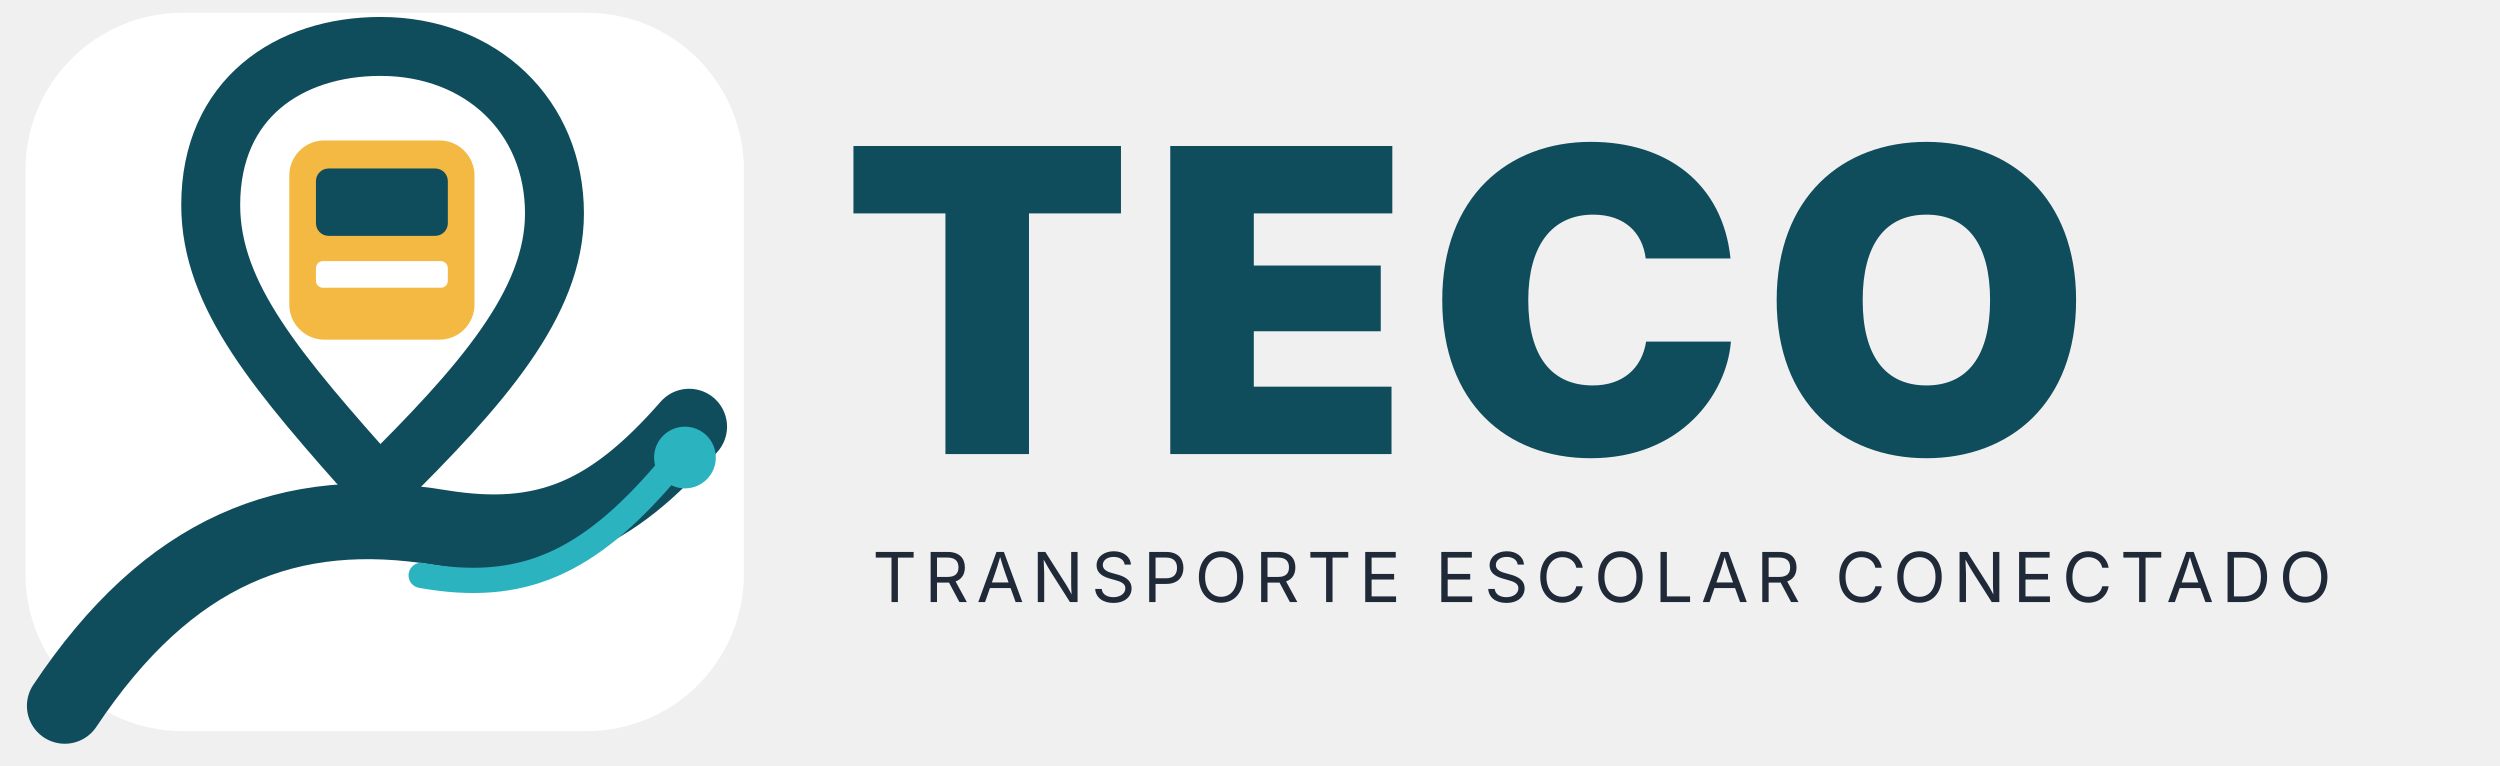
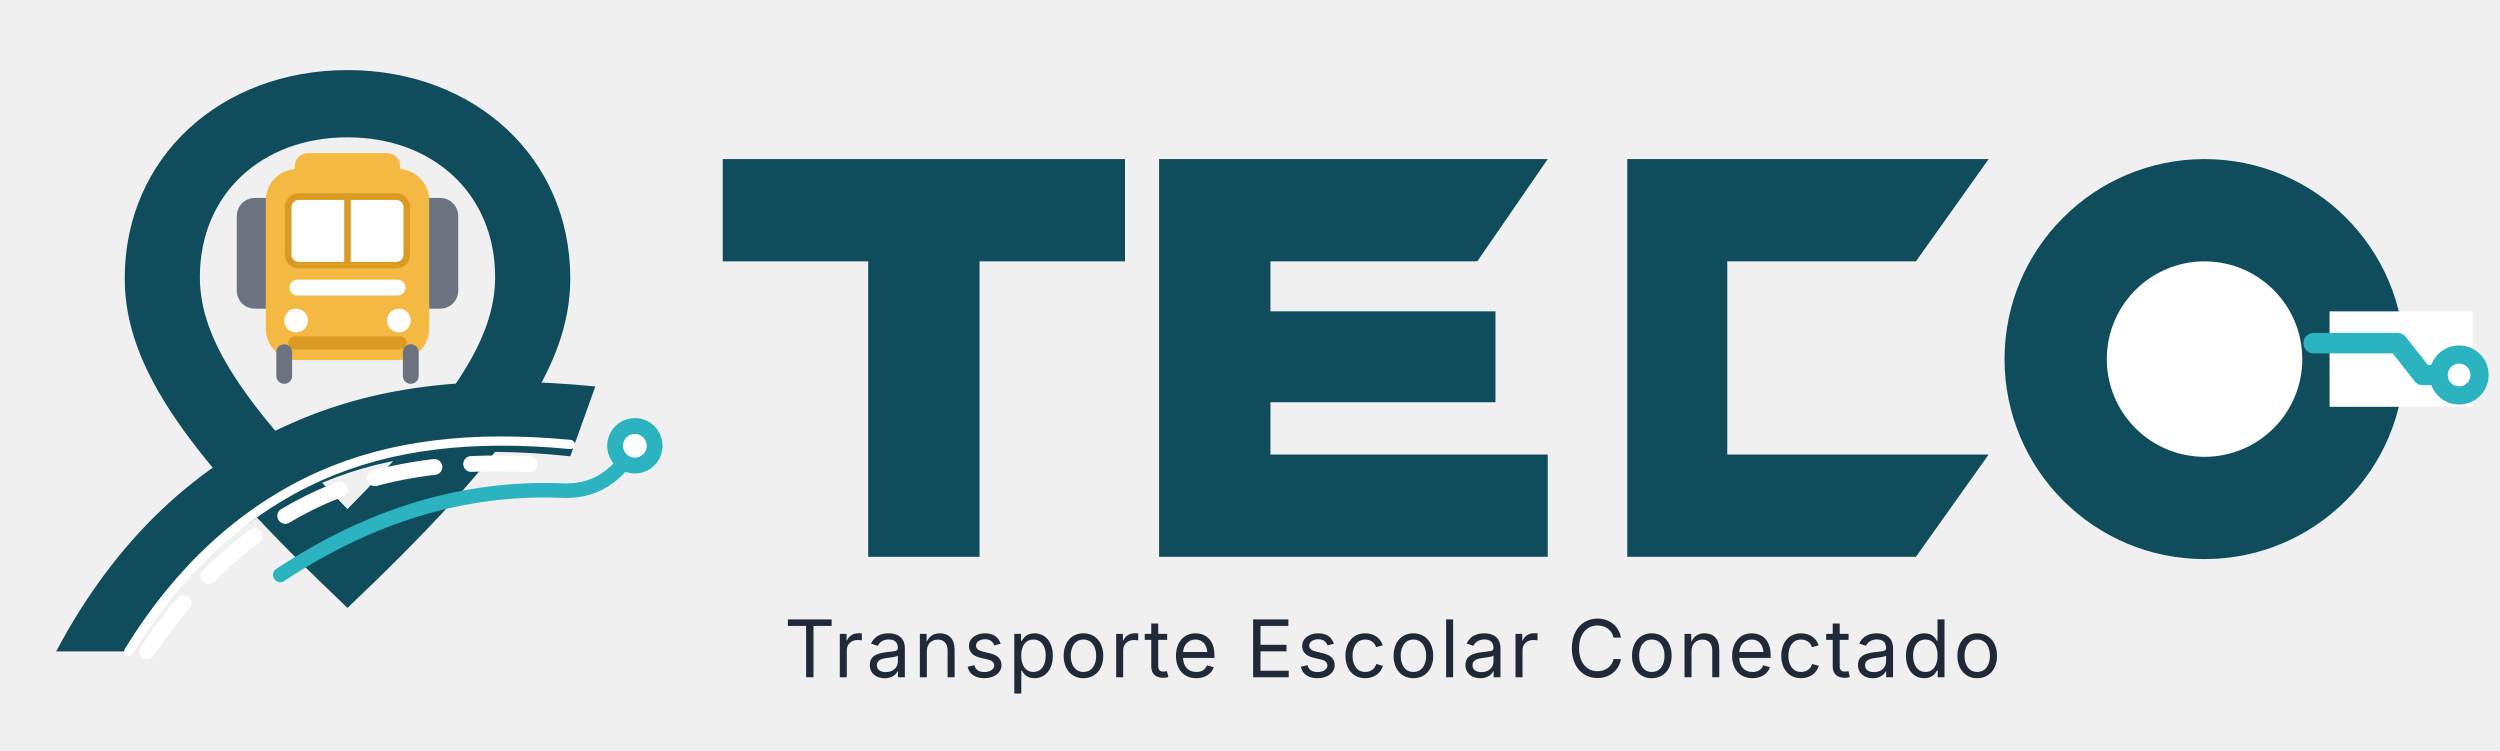
- <svg xmlns="http://www.w3.org/2000/svg" viewBox="0 0 980 300">
-   <g transform="translate(10 5) scale(.55)">
-     <rect width="512" height="512" rx="112" fill="#fff" />
-     <path d="M252 338C180 257 132 202 132 137 132 61 188 24 253 24c72 0 124 50 124 119 0 64-52 123-125 195Z" fill="none" stroke="#0F4C5C" stroke-width="42" stroke-linecap="round" stroke-linejoin="round" />
-     <path d="M28 494c74-111 160-145 268-127 74 12 121-8 177-72" fill="none" stroke="#0F4C5C" stroke-width="54" stroke-linecap="round" />
-     <path d="M282 401c72 13 119-9 174-73" fill="none" stroke="#2BB3C0" stroke-width="18" stroke-linecap="round" />
-     <circle cx="470" cy="317" r="22" fill="#2BB3C0" />
-     <rect x="188" y="91" width="132" height="142" rx="25" fill="#F4B942" />
-     <rect x="207" y="111" width="94" height="48" rx="9" fill="#0F4C5C" />
-     <rect x="207" y="177" width="94" height="19" rx="5" fill="#fff" />
+ <svg xmlns="http://www.w3.org/2000/svg" viewBox="0 0 1100 330">
+   <g transform="translate(5 3) scale(.58)">
+     <path fill="#0F4C5C" fill-rule="evenodd" d="M255 48c-96 0-169 66-169 158 0 68 48 135 169 250 121-115 169-182 169-250 0-92-73-158-169-158Zm0 51c65 0 112 43 112 106 0 46-31 94-112 176-81-82-112-130-112-176 0-63 47-106 112-106Z" />
+     <g>
+       <path d="M185 145h11v84h-11c-8 0-14-6-14-14v-56c0-8 6-14 14-14Zm140 0h-11v84h11c8 0 14-6 14-14v-56c0-8-6-14-14-14Z" fill="#6B7280" />
+       <rect x="193" y="123" width="124" height="145" rx="24" fill="#F4B942" />
+       <rect x="215" y="111" width="80" height="22" rx="10" fill="#F4B942" />
+       <rect x="210" y="144" width="90" height="52" rx="8" fill="#FFFFFF" stroke="#D99B22" stroke-width="5" />
+       <path d="M255 145v50" stroke="#D99B22" stroke-width="5" />
+       <rect x="211" y="207" width="88" height="12" rx="6" fill="#FFFFFF" />
+       <circle cx="216" cy="238" r="9" fill="#FFFFFF" />
+       <circle cx="294" cy="238" r="9" fill="#FFFFFF" />
+       <rect x="210" y="250" width="90" height="10" rx="5" fill="#D99B22" />
+       <path d="M207 262v18M303 262v18" stroke="#6B7280" stroke-width="12" stroke-linecap="round" />
+     </g>
+     <path d="M34 489c45-85 107-143 183-175 63-27 135-35 226-26l-19 53c-76-8-136-2-188 20-60 25-109 68-147 128H34Z" fill="#0F4C5C" />
+     <path d="M103 489c37-55 81-94 132-117 45-20 96-28 158-25" fill="none" stroke="#FFFFFF" stroke-width="12" stroke-linecap="round" stroke-dasharray="46 28" />
+     <path d="M89 489c38-62 87-107 145-133 54-24 116-31 190-24" fill="none" stroke="#FFFFFF" stroke-width="7" stroke-linecap="round" />
+     <path d="M204 431c68-45 139-67 214-64 21 1 38-8 50-26" fill="none" stroke="#2BB3C0" stroke-width="11" stroke-linecap="round" />
+     <circle cx="473" cy="333" r="21" fill="#2BB3C0" />
+     <circle cx="473" cy="333" r="9" fill="#FFFFFF" />
  </g>
-   <text x="330" y="178" font-family="Inter,Arial,sans-serif" font-size="166" font-weight="900" letter-spacing="7" fill="#0F4C5C">TECO</text>
-   <text x="342" y="236" font-family="Inter,Arial,sans-serif" font-size="27" letter-spacing="3" fill="#1F2937">TRANSPORTE ESCOLAR CONECTADO</text>
+   <g fill="#0F4C5C">
+     <path d="M318 70h177v45h-64v130h-49V115h-64Z" />
+     <path d="M510 70h171l-31 45h-91v22h99v40h-99v23h122v45H510Z" />
+     <path d="M716 70h159l-32 45h-83v85h115l-32 45H716Z" />
+     <circle cx="970" cy="158" r="88" />
+   </g>
+   <circle cx="970" cy="158" r="43" fill="#FFFFFF" />
+   <rect x="1025" y="137" width="63" height="42" fill="#FFFFFF" />
+   <path d="M1018 151h37l11 14h12" fill="none" stroke="#2BB3C0" stroke-width="9" stroke-linecap="round" stroke-linejoin="round" />
+   <circle cx="1082" cy="165" r="13" fill="#2BB3C0" />
+   <circle cx="1082" cy="165" r="5" fill="#FFFFFF" />
+   <text x="345" y="298" fill="#1F2937" font-family="Inter,Arial,sans-serif" font-size="35" letter-spacing="1.2">Transporte Escolar Conectado</text>
</svg>
